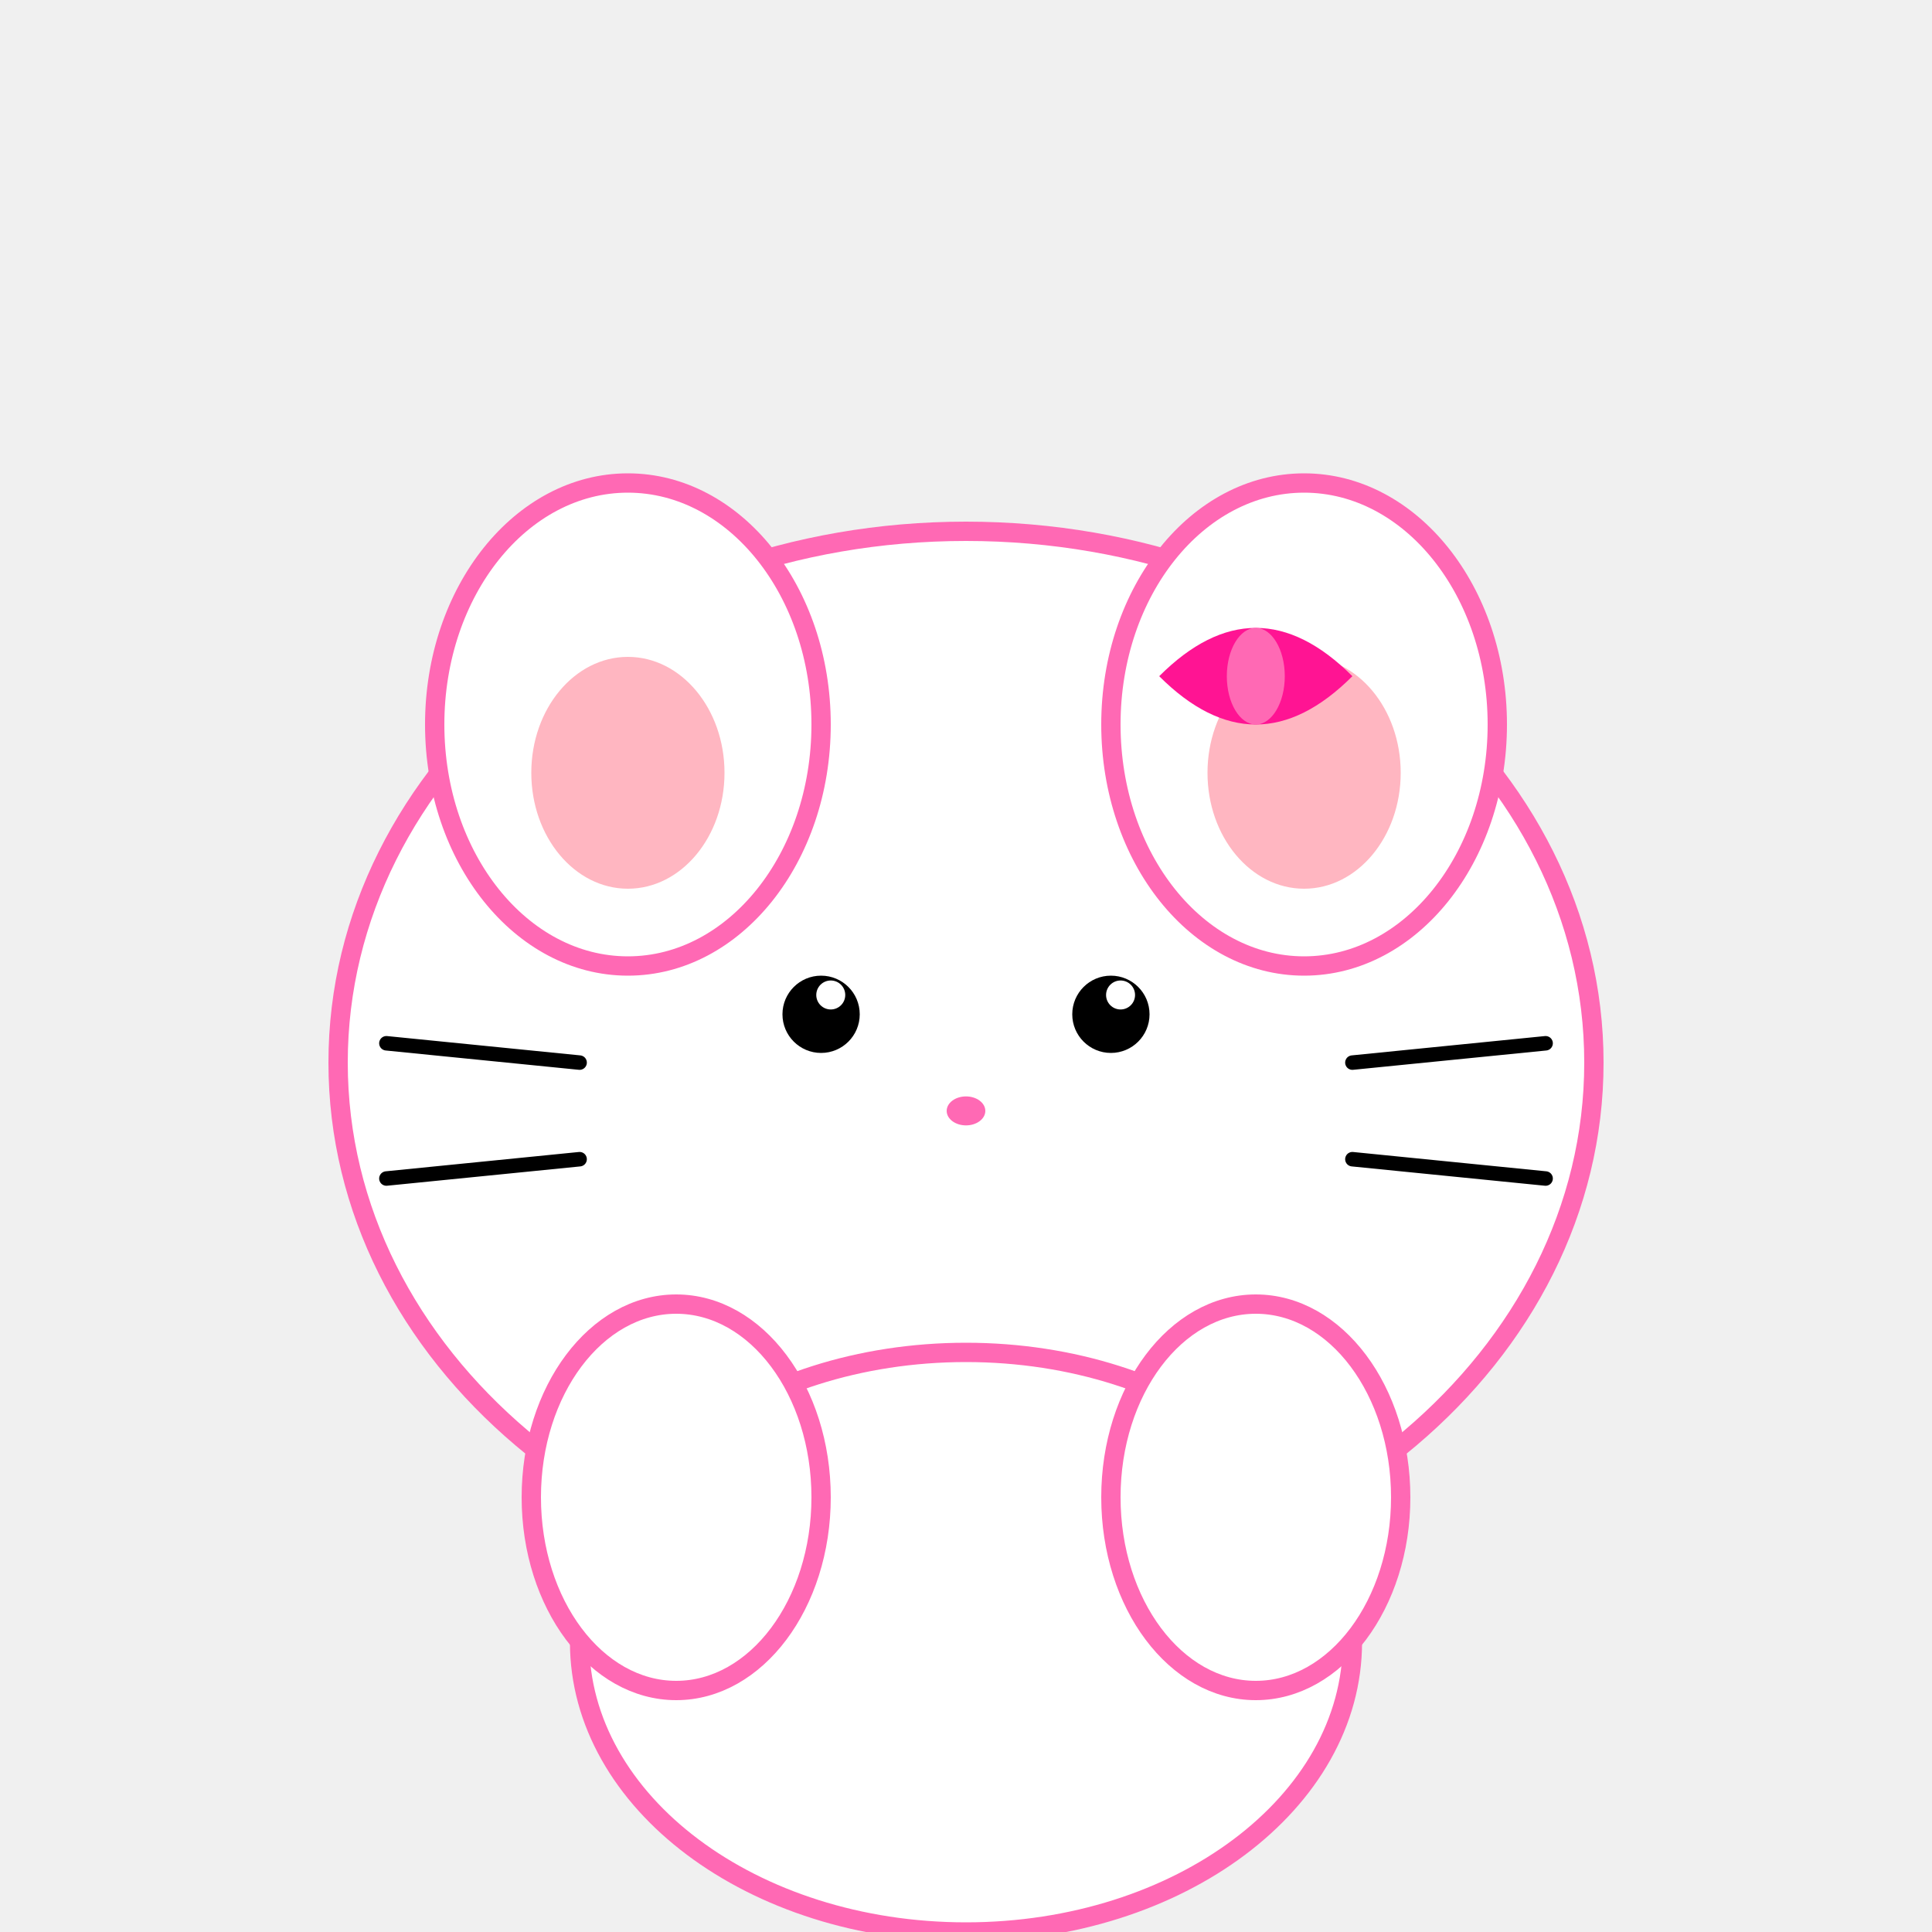
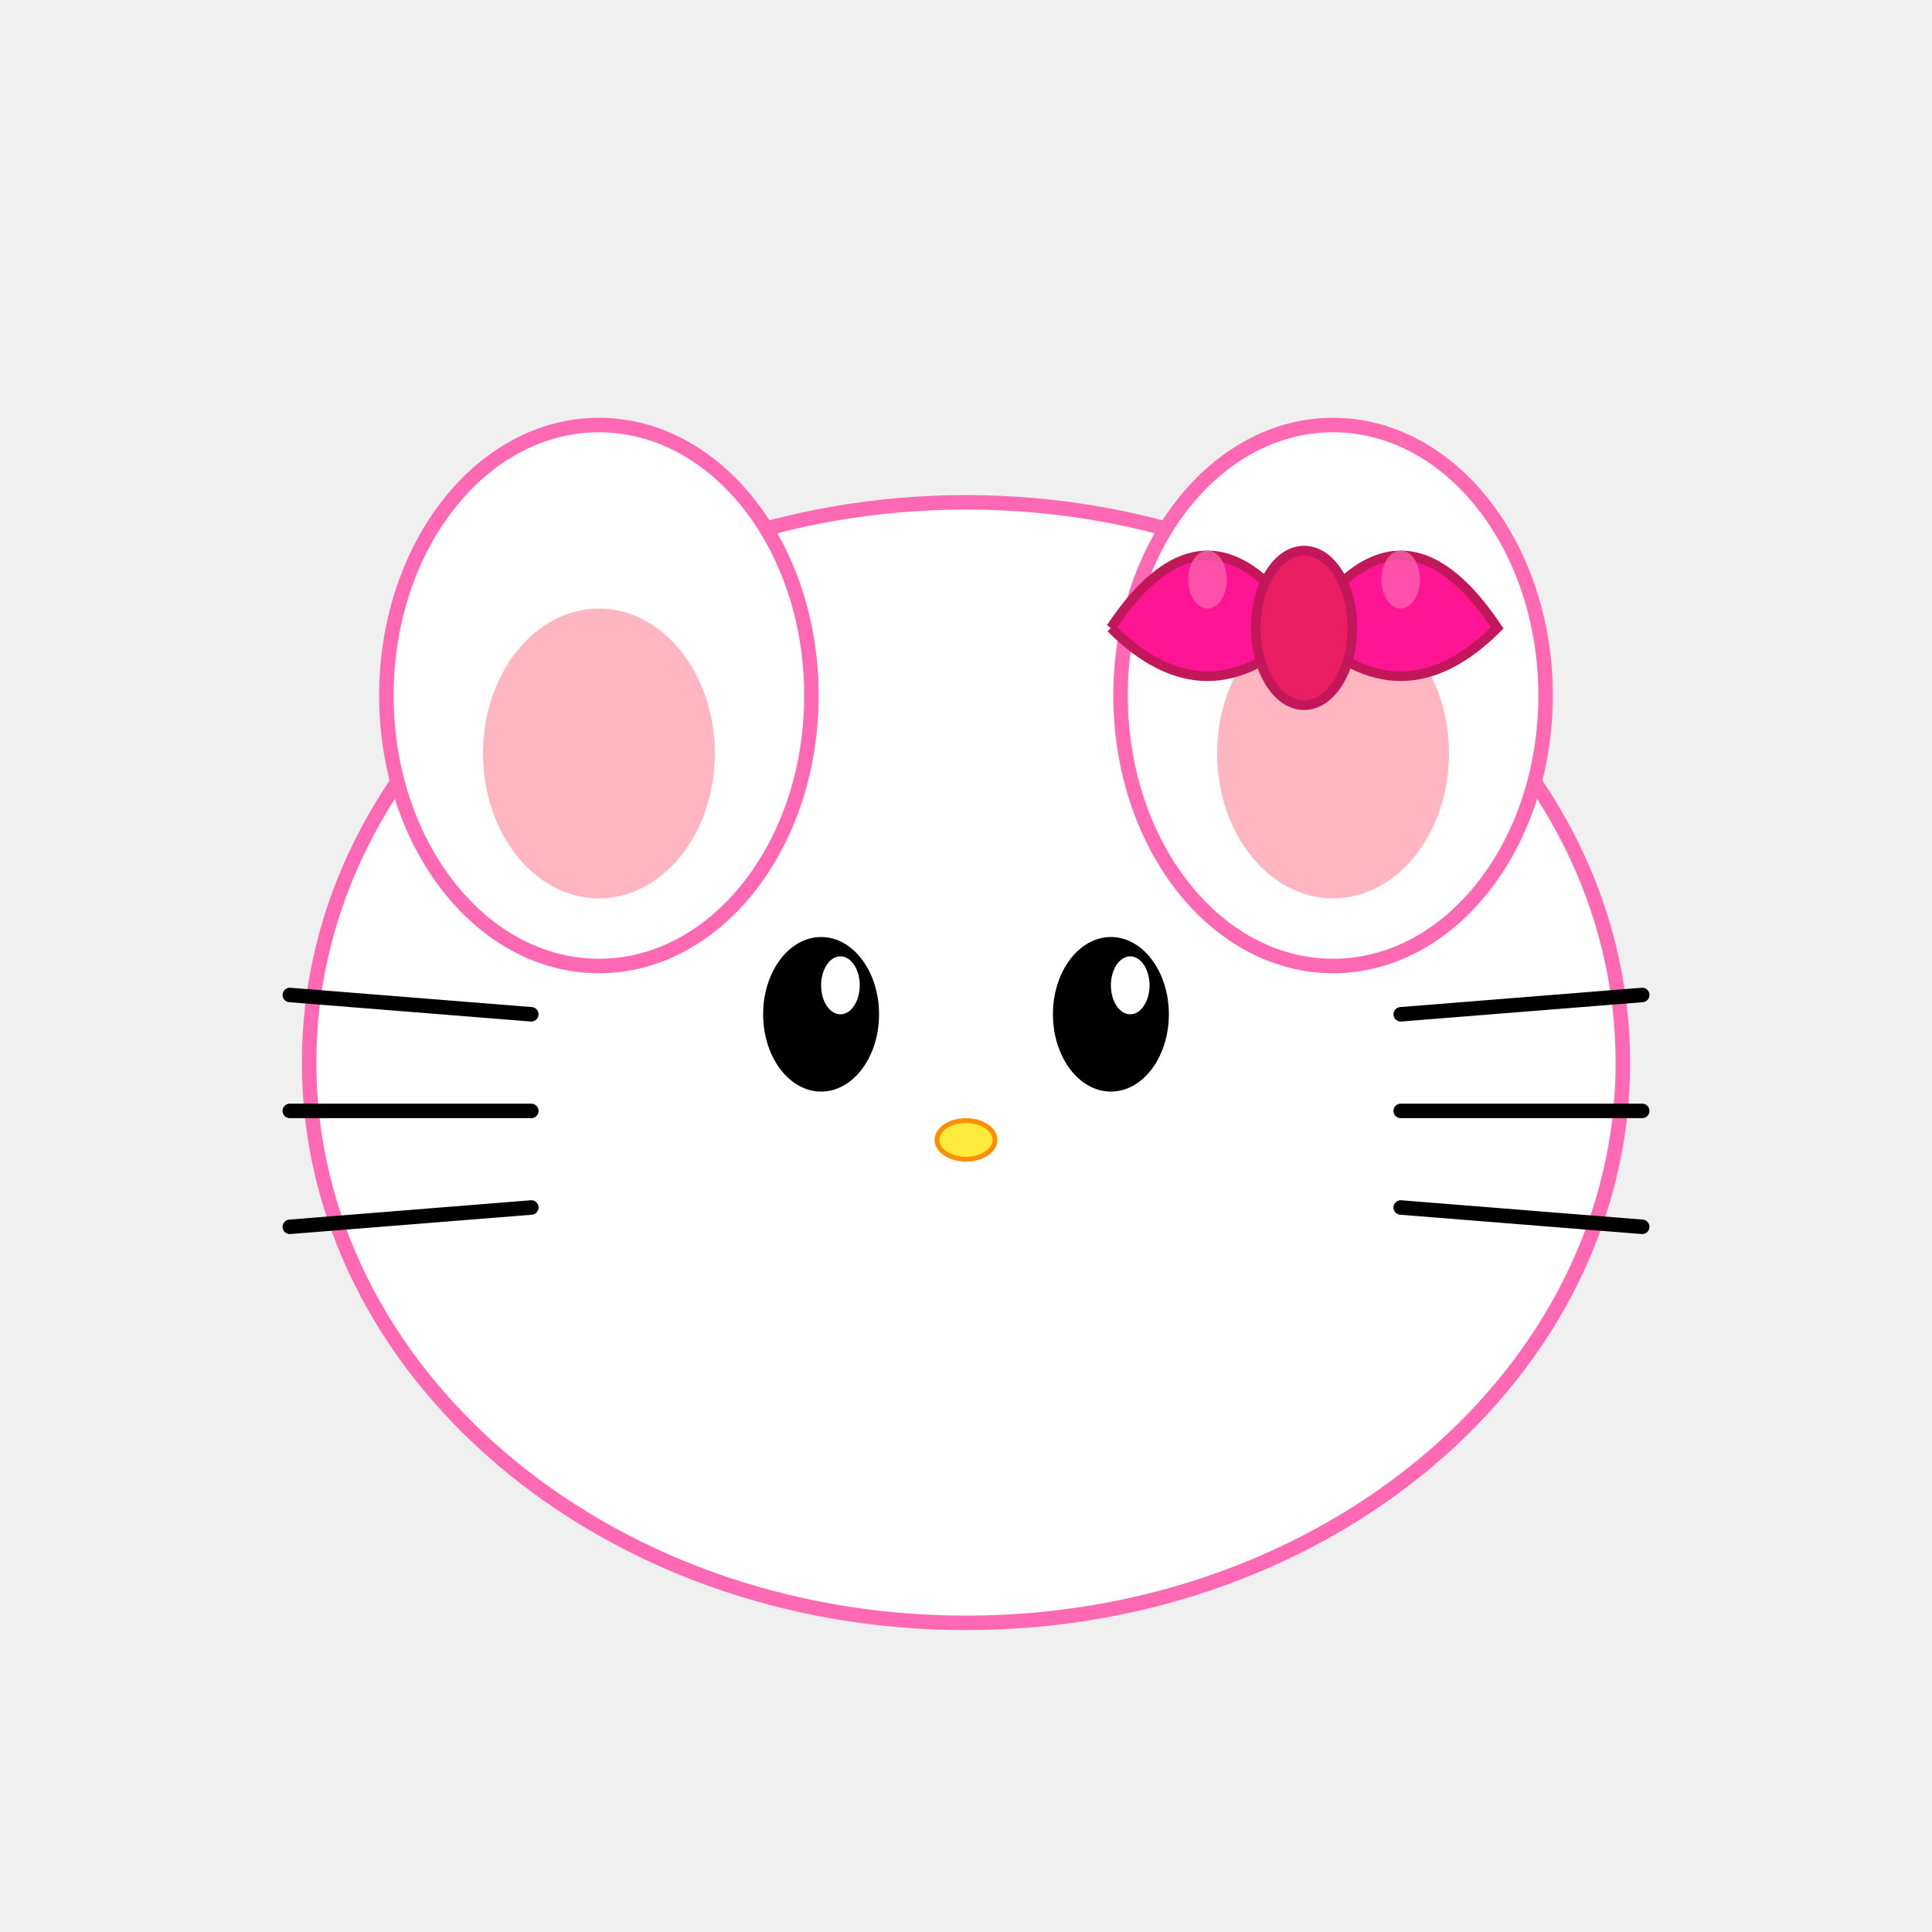
<svg xmlns="http://www.w3.org/2000/svg" viewBox="0 0 200 200">
-   <ellipse cx="100" cy="110" rx="65" ry="55" fill="#ffffff" stroke="#ff69b4" stroke-width="2" />
-   <ellipse cx="65" cy="75" rx="20" ry="25" fill="#ffffff" stroke="#ff69b4" stroke-width="2" />
-   <ellipse cx="135" cy="75" rx="20" ry="25" fill="#ffffff" stroke="#ff69b4" stroke-width="2" />
-   <ellipse cx="65" cy="80" rx="10" ry="12" fill="#ffb6c1" />
-   <ellipse cx="135" cy="80" rx="10" ry="12" fill="#ffb6c1" />
-   <circle cx="85" cy="105" r="4" fill="#000000" />
-   <circle cx="115" cy="105" r="4" fill="#000000" />
-   <circle cx="86" cy="103" r="1.5" fill="#ffffff" />
-   <circle cx="116" cy="103" r="1.5" fill="#ffffff" />
-   <ellipse cx="100" cy="115" rx="2" ry="1.5" fill="#ff69b4" />
-   <path d="M 120 70 Q 130 60 140 70 Q 130 80 120 70 Q 110 60 120 70" fill="#ff1493" />
-   <ellipse cx="130" cy="70" rx="3" ry="5" fill="#ff69b4" />
-   <line x1="60" y1="110" x2="40" y2="108" stroke="#000000" stroke-width="1.5" stroke-linecap="round" />
-   <line x1="60" y1="120" x2="40" y2="122" stroke="#000000" stroke-width="1.5" stroke-linecap="round" />
-   <line x1="140" y1="110" x2="160" y2="108" stroke="#000000" stroke-width="1.5" stroke-linecap="round" />
-   <line x1="140" y1="120" x2="160" y2="122" stroke="#000000" stroke-width="1.5" stroke-linecap="round" />
-   <ellipse cx="100" cy="170" rx="40" ry="30" fill="#ffffff" stroke="#ff69b4" stroke-width="2" class="kitty-body" />
-   <ellipse cx="70" cy="155" rx="15" ry="20" fill="#ffffff" stroke="#ff69b4" stroke-width="2" class="kitty-arm-left" />
-   <ellipse cx="130" cy="155" rx="15" ry="20" fill="#ffffff" stroke="#ff69b4" stroke-width="2" class="kitty-arm-right" />
+   <ellipse cx="100" cy="110" rx="68" ry="58" fill="#ffffff" stroke="#ff69b4" stroke-width="1.5" />
+   <ellipse cx="62" cy="72" rx="22" ry="28" fill="#ffffff" stroke="#ff69b4" stroke-width="1.5" />
+   <ellipse cx="138" cy="72" rx="22" ry="28" fill="#ffffff" stroke="#ff69b4" stroke-width="1.5" />
+   <ellipse cx="62" cy="78" rx="12" ry="15" fill="#ffb6c1" />
+   <ellipse cx="138" cy="78" rx="12" ry="15" fill="#ffb6c1" />
+   <ellipse cx="85" cy="105" rx="6" ry="8" fill="#000000" class="kitty-eye-left" />
+   <ellipse cx="115" cy="105" rx="6" ry="8" fill="#000000" class="kitty-eye-right" />
+   <ellipse cx="87" cy="102" rx="2" ry="3" fill="#ffffff" class="eye-highlight-left" />
+   <ellipse cx="117" cy="102" rx="2" ry="3" fill="#ffffff" class="eye-highlight-right" />
+   <ellipse cx="100" cy="118" rx="3" ry="2" fill="#ffeb3b" stroke="#ff8f00" stroke-width="0.5" />
+   <g class="kitty-bow">
+     <path d="M 115 65 Q 125 50 135 65 Q 125 75 115 65" fill="#ff1493" stroke="#c2185b" stroke-width="1" />
+     <path d="M 135 65 Q 145 50 155 65 Q 145 75 135 65" fill="#ff1493" stroke="#c2185b" stroke-width="1" />
+     <ellipse cx="135" cy="65" rx="5" ry="8" fill="#e91e63" stroke="#c2185b" stroke-width="1" />
+     <ellipse cx="125" cy="60" rx="2" ry="3" fill="#ff69b4" opacity="0.7" />
+     <ellipse cx="145" cy="60" rx="2" ry="3" fill="#ff69b4" opacity="0.7" />
+   </g>
+   <line x1="55" y1="105" x2="30" y2="103" stroke="#000000" stroke-width="1.5" stroke-linecap="round" class="whisker-left-top" />
+   <line x1="55" y1="115" x2="30" y2="115" stroke="#000000" stroke-width="1.5" stroke-linecap="round" class="whisker-left-middle" />
+   <line x1="55" y1="125" x2="30" y2="127" stroke="#000000" stroke-width="1.5" stroke-linecap="round" class="whisker-left-bottom" />
+   <line x1="145" y1="105" x2="170" y2="103" stroke="#000000" stroke-width="1.5" stroke-linecap="round" class="whisker-right-top" />
+   <line x1="145" y1="115" x2="170" y2="115" stroke="#000000" stroke-width="1.5" stroke-linecap="round" class="whisker-right-middle" />
+   <line x1="145" y1="125" x2="170" y2="127" stroke="#000000" stroke-width="1.5" stroke-linecap="round" class="whisker-right-bottom" />
+   <ellipse cx="100" cy="170" rx="42" ry="32" fill="#ffffff" stroke="#ff69b4" stroke-width="1.5" class="kitty-body" style="display:none;" />
+   <ellipse cx="68" cy="155" rx="18" ry="22" fill="#ffffff" stroke="#ff69b4" stroke-width="1.5" class="kitty-arm-left" style="display:none;" />
+   <ellipse cx="132" cy="155" rx="18" ry="22" fill="#ffffff" stroke="#ff69b4" stroke-width="1.5" class="kitty-arm-right" style="display:none;" />
+   <circle cx="85" cy="105" r="12" fill="#ffffff" stroke="#ff69b4" stroke-width="1.5" class="kitty-hand-left" style="display:none;" />
+   <circle cx="115" cy="105" r="12" fill="#ffffff" stroke="#ff69b4" stroke-width="1.5" class="kitty-hand-right" style="display:none;" />
+   <ellipse cx="70" cy="115" rx="8" ry="6" fill="#ff69b4" opacity="0" class="blush-left" />
+   <ellipse cx="130" cy="115" rx="8" ry="6" fill="#ff69b4" opacity="0" class="blush-right" />
+   <path d="M 92 130 Q 100 138 108 130" stroke="#ff69b4" stroke-width="2" fill="none" stroke-linecap="round" class="kitty-mouth" style="display:none;" />
</svg>
